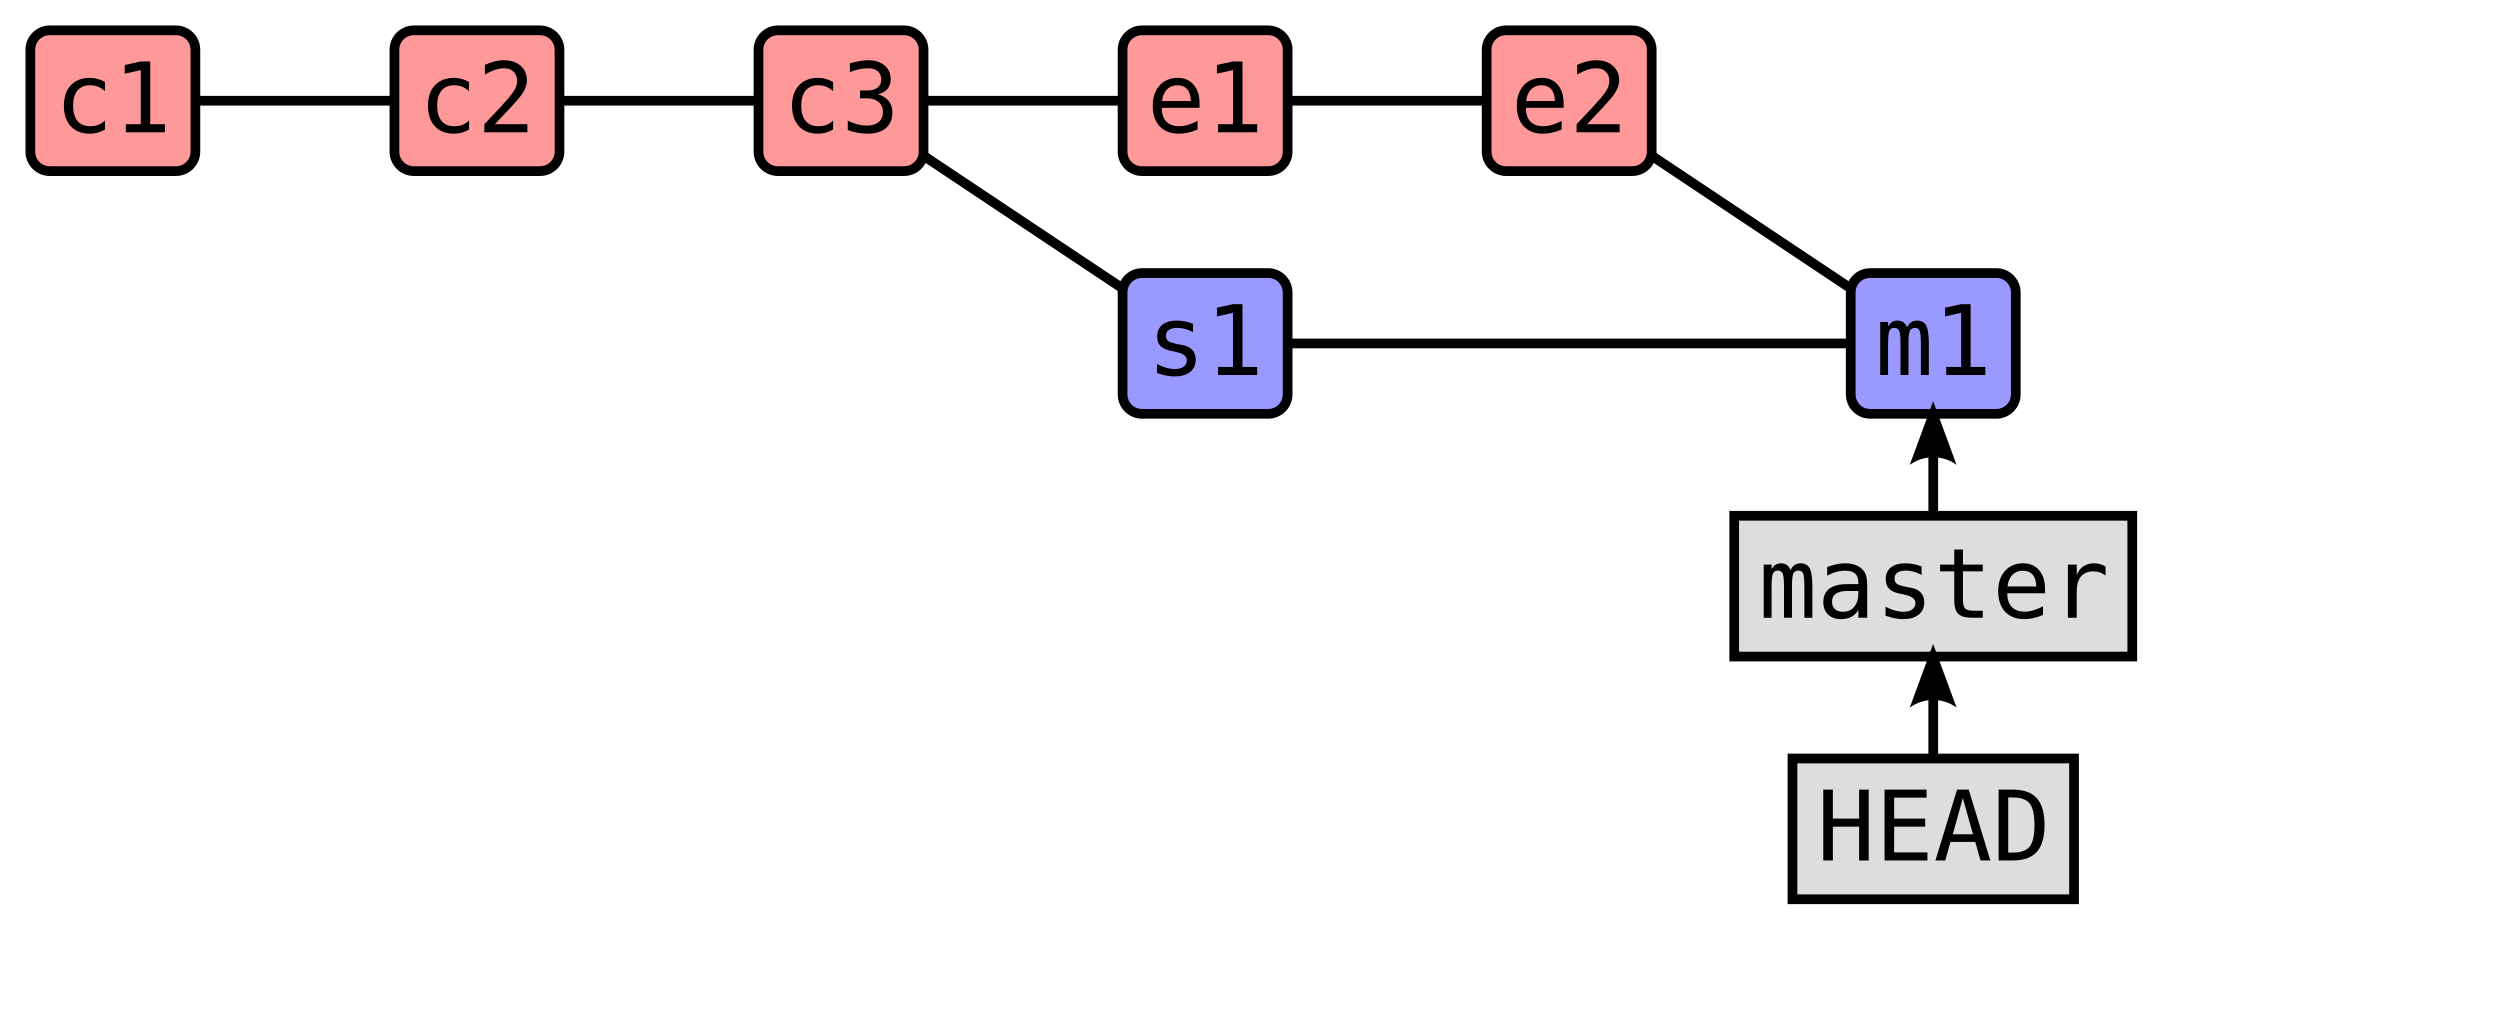
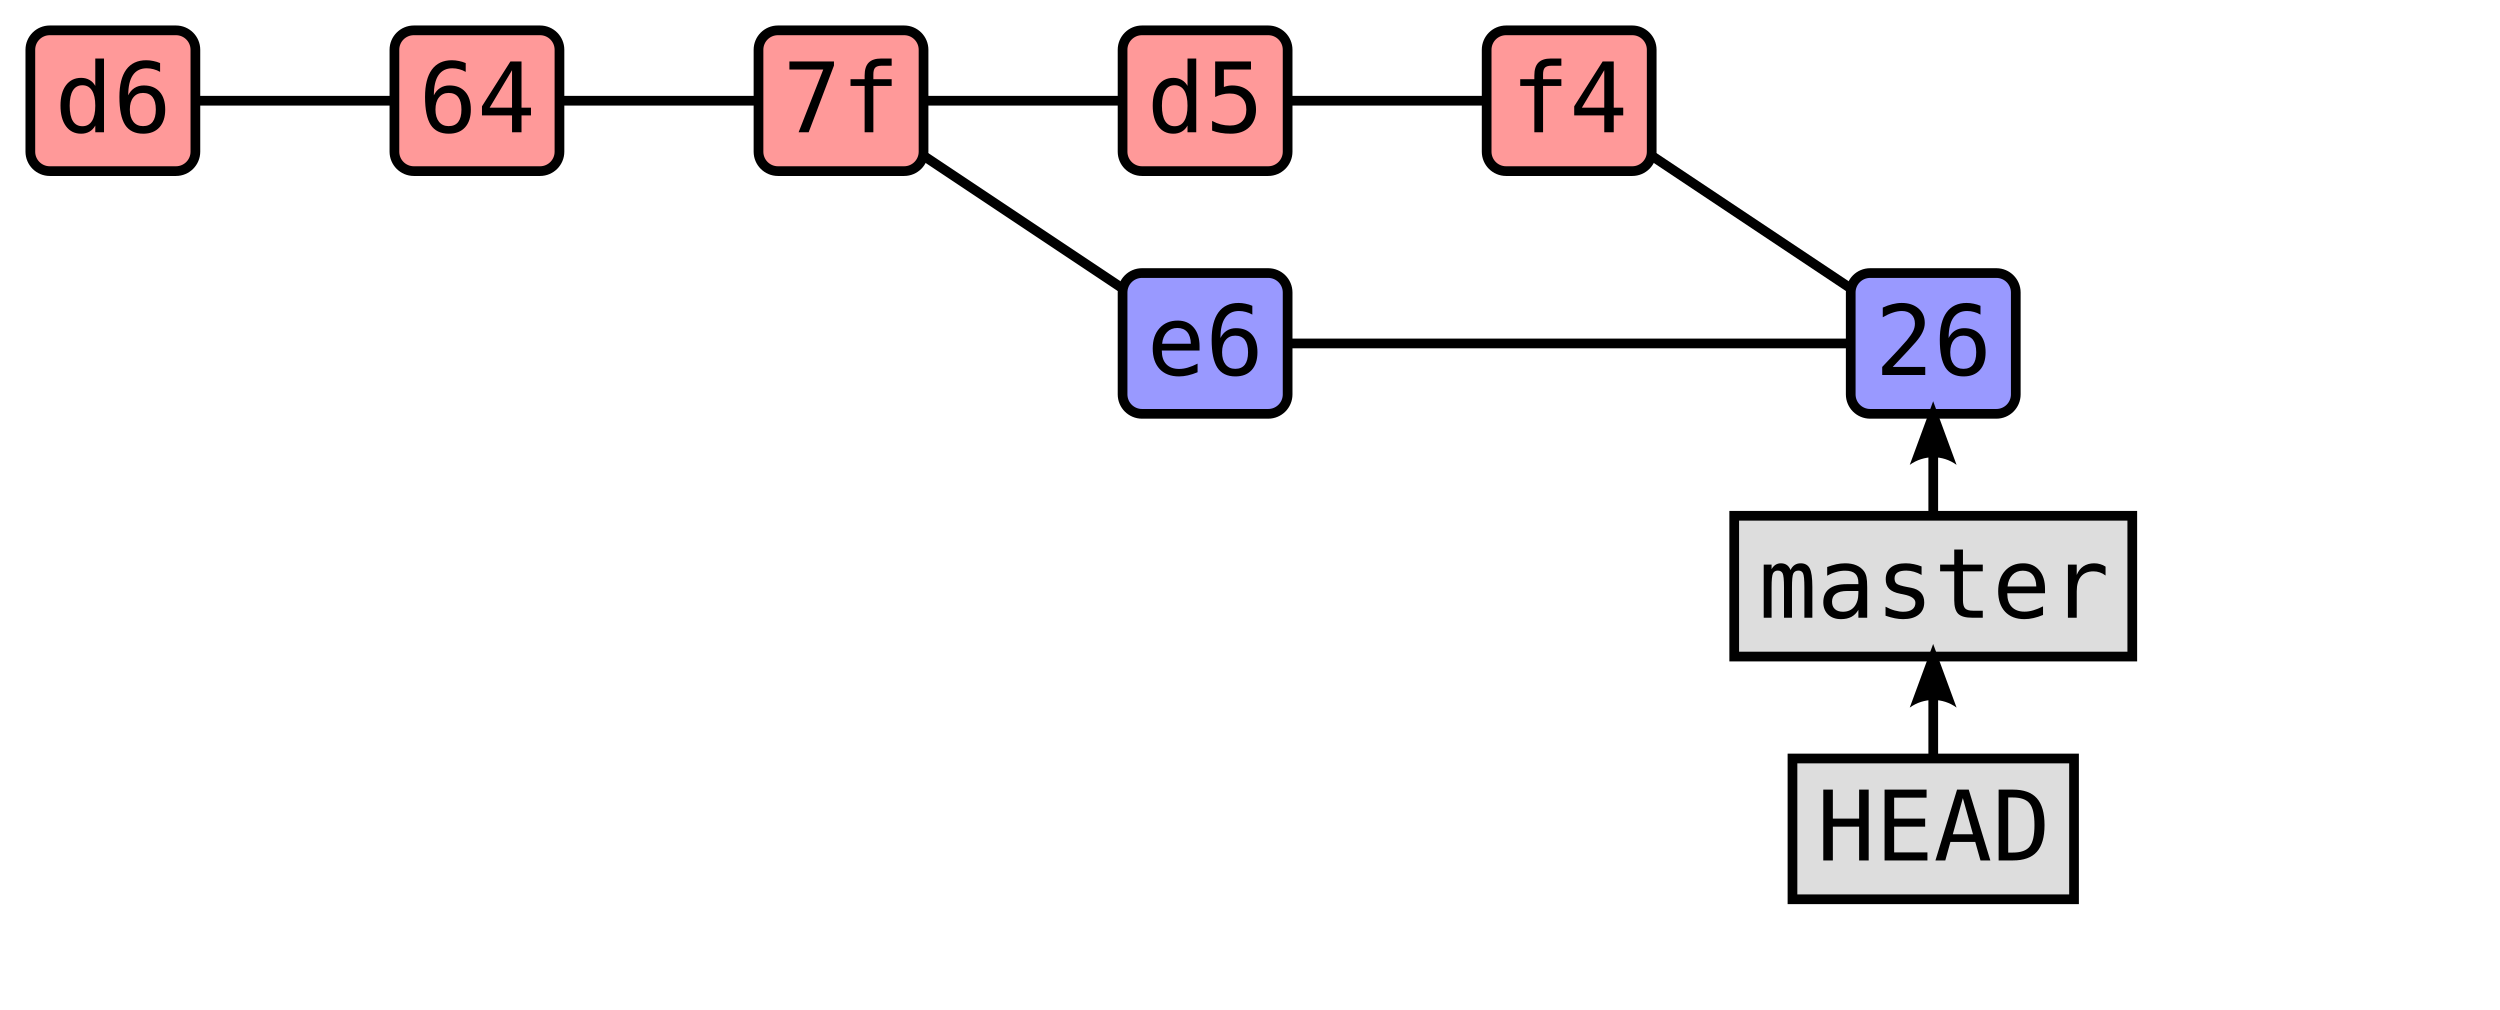
<svg xmlns="http://www.w3.org/2000/svg" width="412" height="166.4" id="svg2" version="1.1">
  <defs id="defs4">
    <marker orient="auto" refY="0.0" refX="0.0" id="Arrow2Mend" style="overflow:visible;">
      <path id="path3786" style="fill-rule:evenodd;stroke-width:0.625;stroke-linejoin:round;" d="M 8.719,4.034 L -2.207,0.016 L 8.719,-4.002 C 6.973,-1.63 6.983,1.616 8.719,4.034 z " transform="scale(0.6) rotate(180) translate(0,0)" />
    </marker>
  </defs>
  <g id="layer1">
    <rect style="fill:#ff9999;stroke:#000000;stroke-width:1.6;stroke-miterlimit:4;stroke-dasharray:none" id="rect2989" width="27.2" height="23.2" x="5" y="5" ry="3.2" />
    <text xml:space="preserve" style="font-size:16px;font-style:normal;font-weight:normal;line-height:125%;letter-spacing:0px;word-spacing:0px;fill:#000000;fill-opacity:1;stroke:none;font-family:DejaVu Sans Mono" x="9" y="21.8" id="text2985">
-       <tspan id="tspan2987" x="9" y="21.8">c1</tspan>
+       <tspan id="tspan2987" x="9" y="21.8">d6</tspan>
    </text>
  </g>
  <g id="layer1">
    <rect style="fill:#ff9999;stroke:#000000;stroke-width:1.6;stroke-miterlimit:4;stroke-dasharray:none" id="rect2989" width="27.2" height="23.2" x="65" y="5" ry="3.2" />
    <text xml:space="preserve" style="font-size:16px;font-style:normal;font-weight:normal;line-height:125%;letter-spacing:0px;word-spacing:0px;fill:#000000;fill-opacity:1;stroke:none;font-family:DejaVu Sans Mono" x="69" y="21.8" id="text2985">
-       <tspan id="tspan2987" x="69" y="21.8">c2</tspan>
+       <tspan id="tspan2987" x="69" y="21.8">64</tspan>
    </text>
  </g>
  <line x1="64.98" y1="16.6" x2="32.22" y2="16.6" style="stroke:#000000; stroke-width:1.6; stroke-opacity:1.0" />
  <g id="layer1">
    <rect style="fill:#ff9999;stroke:#000000;stroke-width:1.6;stroke-miterlimit:4;stroke-dasharray:none" id="rect2989" width="27.2" height="23.2" x="125" y="5" ry="3.2" />
    <text xml:space="preserve" style="font-size:16px;font-style:normal;font-weight:normal;line-height:125%;letter-spacing:0px;word-spacing:0px;fill:#000000;fill-opacity:1;stroke:none;font-family:DejaVu Sans Mono" x="129" y="21.8" id="text2985">
-       <tspan id="tspan2987" x="129" y="21.8">c3</tspan>
+       <tspan id="tspan2987" x="129" y="21.8">7f</tspan>
    </text>
  </g>
  <line x1="124.98" y1="16.6" x2="92.22" y2="16.6" style="stroke:#000000; stroke-width:1.6; stroke-opacity:1.0" />
  <g id="layer1">
    <rect style="fill:#9999ff;stroke:#000000;stroke-width:1.6;stroke-miterlimit:4;stroke-dasharray:none" id="rect2989" width="27.2" height="23.2" x="185" y="45" ry="3.2" />
    <text xml:space="preserve" style="font-size:16px;font-style:normal;font-weight:normal;line-height:125%;letter-spacing:0px;word-spacing:0px;fill:#000000;fill-opacity:1;stroke:none;font-family:DejaVu Sans Mono" x="189" y="61.8" id="text2985">
-       <tspan id="tspan2987" x="189" y="61.8">s1</tspan>
+       <tspan id="tspan2987" x="189" y="61.8">e6</tspan>
    </text>
  </g>
  <line x1="184.98" y1="47.52" x2="152.22" y2="25.68" style="stroke:#000000; stroke-width:1.6; stroke-opacity:1.0" />
  <g id="layer1">
    <rect style="fill:#ff9999;stroke:#000000;stroke-width:1.6;stroke-miterlimit:4;stroke-dasharray:none" id="rect2989" width="27.2" height="23.2" x="185" y="5" ry="3.2" />
    <text xml:space="preserve" style="font-size:16px;font-style:normal;font-weight:normal;line-height:125%;letter-spacing:0px;word-spacing:0px;fill:#000000;fill-opacity:1;stroke:none;font-family:DejaVu Sans Mono" x="189" y="21.8" id="text2985">
-       <tspan id="tspan2987" x="189" y="21.8">e1</tspan>
+       <tspan id="tspan2987" x="189" y="21.8">d5</tspan>
    </text>
  </g>
  <line x1="184.98" y1="16.6" x2="152.22" y2="16.6" style="stroke:#000000; stroke-width:1.6; stroke-opacity:1.0" />
  <g id="layer1">
    <rect style="fill:#ff9999;stroke:#000000;stroke-width:1.6;stroke-miterlimit:4;stroke-dasharray:none" id="rect2989" width="27.2" height="23.2" x="245" y="5" ry="3.2" />
    <text xml:space="preserve" style="font-size:16px;font-style:normal;font-weight:normal;line-height:125%;letter-spacing:0px;word-spacing:0px;fill:#000000;fill-opacity:1;stroke:none;font-family:DejaVu Sans Mono" x="249" y="21.8" id="text2985">
-       <tspan id="tspan2987" x="249" y="21.8">e2</tspan>
+       <tspan id="tspan2987" x="249" y="21.8">f4</tspan>
    </text>
  </g>
  <line x1="244.98" y1="16.6" x2="212.22" y2="16.6" style="stroke:#000000; stroke-width:1.6; stroke-opacity:1.0" />
  <g id="layer1">
    <rect style="fill:#9999ff;stroke:#000000;stroke-width:1.6;stroke-miterlimit:4;stroke-dasharray:none" id="rect2989" width="27.2" height="23.2" x="305" y="45" ry="3.2" />
    <text xml:space="preserve" style="font-size:16px;font-style:normal;font-weight:normal;line-height:125%;letter-spacing:0px;word-spacing:0px;fill:#000000;fill-opacity:1;stroke:none;font-family:DejaVu Sans Mono" x="309" y="61.8" id="text2985">
-       <tspan id="tspan2987" x="309" y="61.8">m1</tspan>
+       <tspan id="tspan2987" x="309" y="61.8">26</tspan>
    </text>
  </g>
  <line x1="304.92" y1="56.6" x2="212.28" y2="56.6" style="stroke:#000000; stroke-width:1.6; stroke-opacity:1.0" />
  <line x1="304.98" y1="47.52" x2="272.22" y2="25.68" style="stroke:#000000; stroke-width:1.6; stroke-opacity:1.0" />
  <g id="layer1">
    <rect style="fill:#dddddd;stroke:#000000;stroke-width:1.6;stroke-miterlimit:4;stroke-dasharray:none" id="rect2989" width="65.6" height="23.2" x="285.8" y="85" ry="0" />
    <text xml:space="preserve" style="font-size:16px;font-style:normal;font-weight:normal;line-height:125%;letter-spacing:0px;word-spacing:0px;fill:#000000;fill-opacity:1;stroke:none;font-family:DejaVu Sans Mono" x="289.8" y="101.8" id="text2985">
      <tspan id="tspan2987" x="289.8" y="101.8">master</tspan>
    </text>
  </g>
  <g id="layer1">
    <path style="fill:none;stroke:#000000;stroke-width:1.6;stroke-linecap:butt;stroke-linejoin:miter;stroke-opacity:1;marker-end:url(#Arrow2Mend);stroke-miterlimit:4;stroke-dasharray:none" d="M 318.6,84.96 318.6,68.24" id="path2985" />
  </g>
  <g id="layer1">
    <rect style="fill:#dddddd;stroke:#000000;stroke-width:1.6;stroke-miterlimit:4;stroke-dasharray:none" id="rect2989" width="46.4" height="23.2" x="295.4" y="125" ry="0" />
    <text xml:space="preserve" style="font-size:16px;font-style:normal;font-weight:normal;line-height:125%;letter-spacing:0px;word-spacing:0px;fill:#000000;fill-opacity:1;stroke:none;font-family:DejaVu Sans Mono" x="299.4" y="141.8" id="text2985">
      <tspan id="tspan2987" x="299.4" y="141.8">HEAD</tspan>
    </text>
  </g>
  <g id="layer1">
    <path style="fill:none;stroke:#000000;stroke-width:1.6;stroke-linecap:butt;stroke-linejoin:miter;stroke-opacity:1;marker-end:url(#Arrow2Mend);stroke-miterlimit:4;stroke-dasharray:none" d="M 318.6,124.96 318.6,108.24" id="path2985" />
  </g>
</svg>
